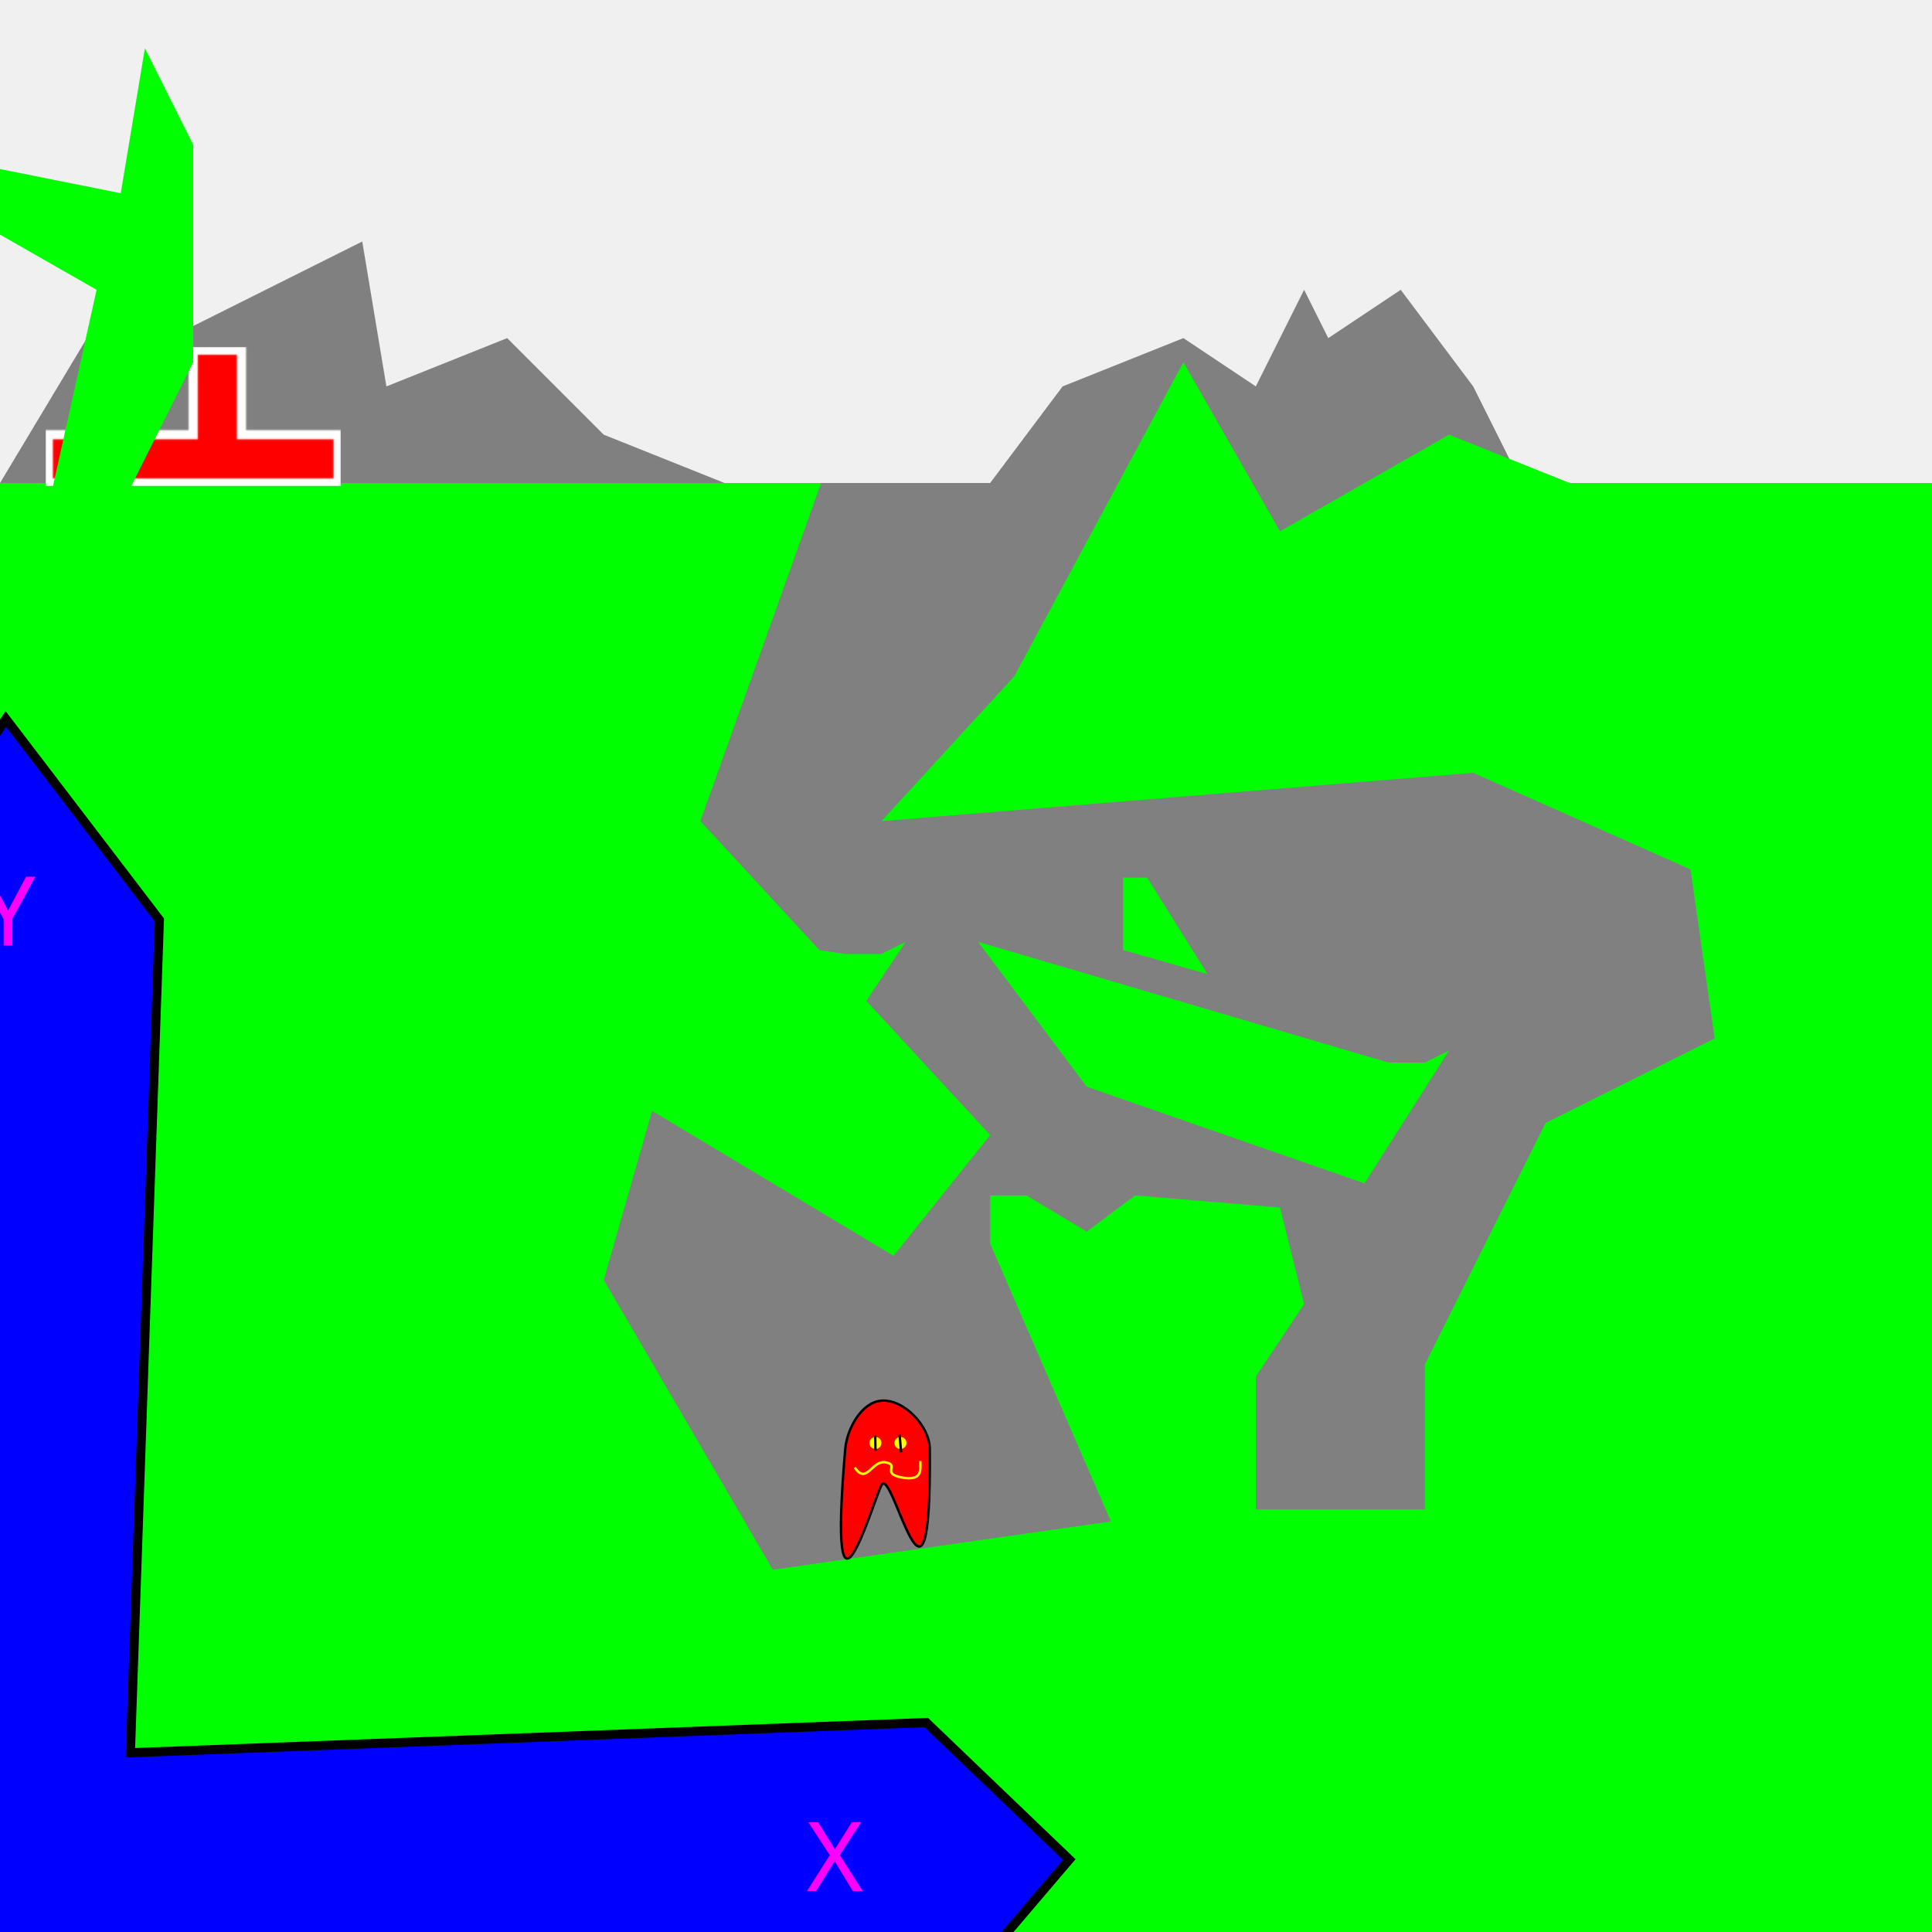
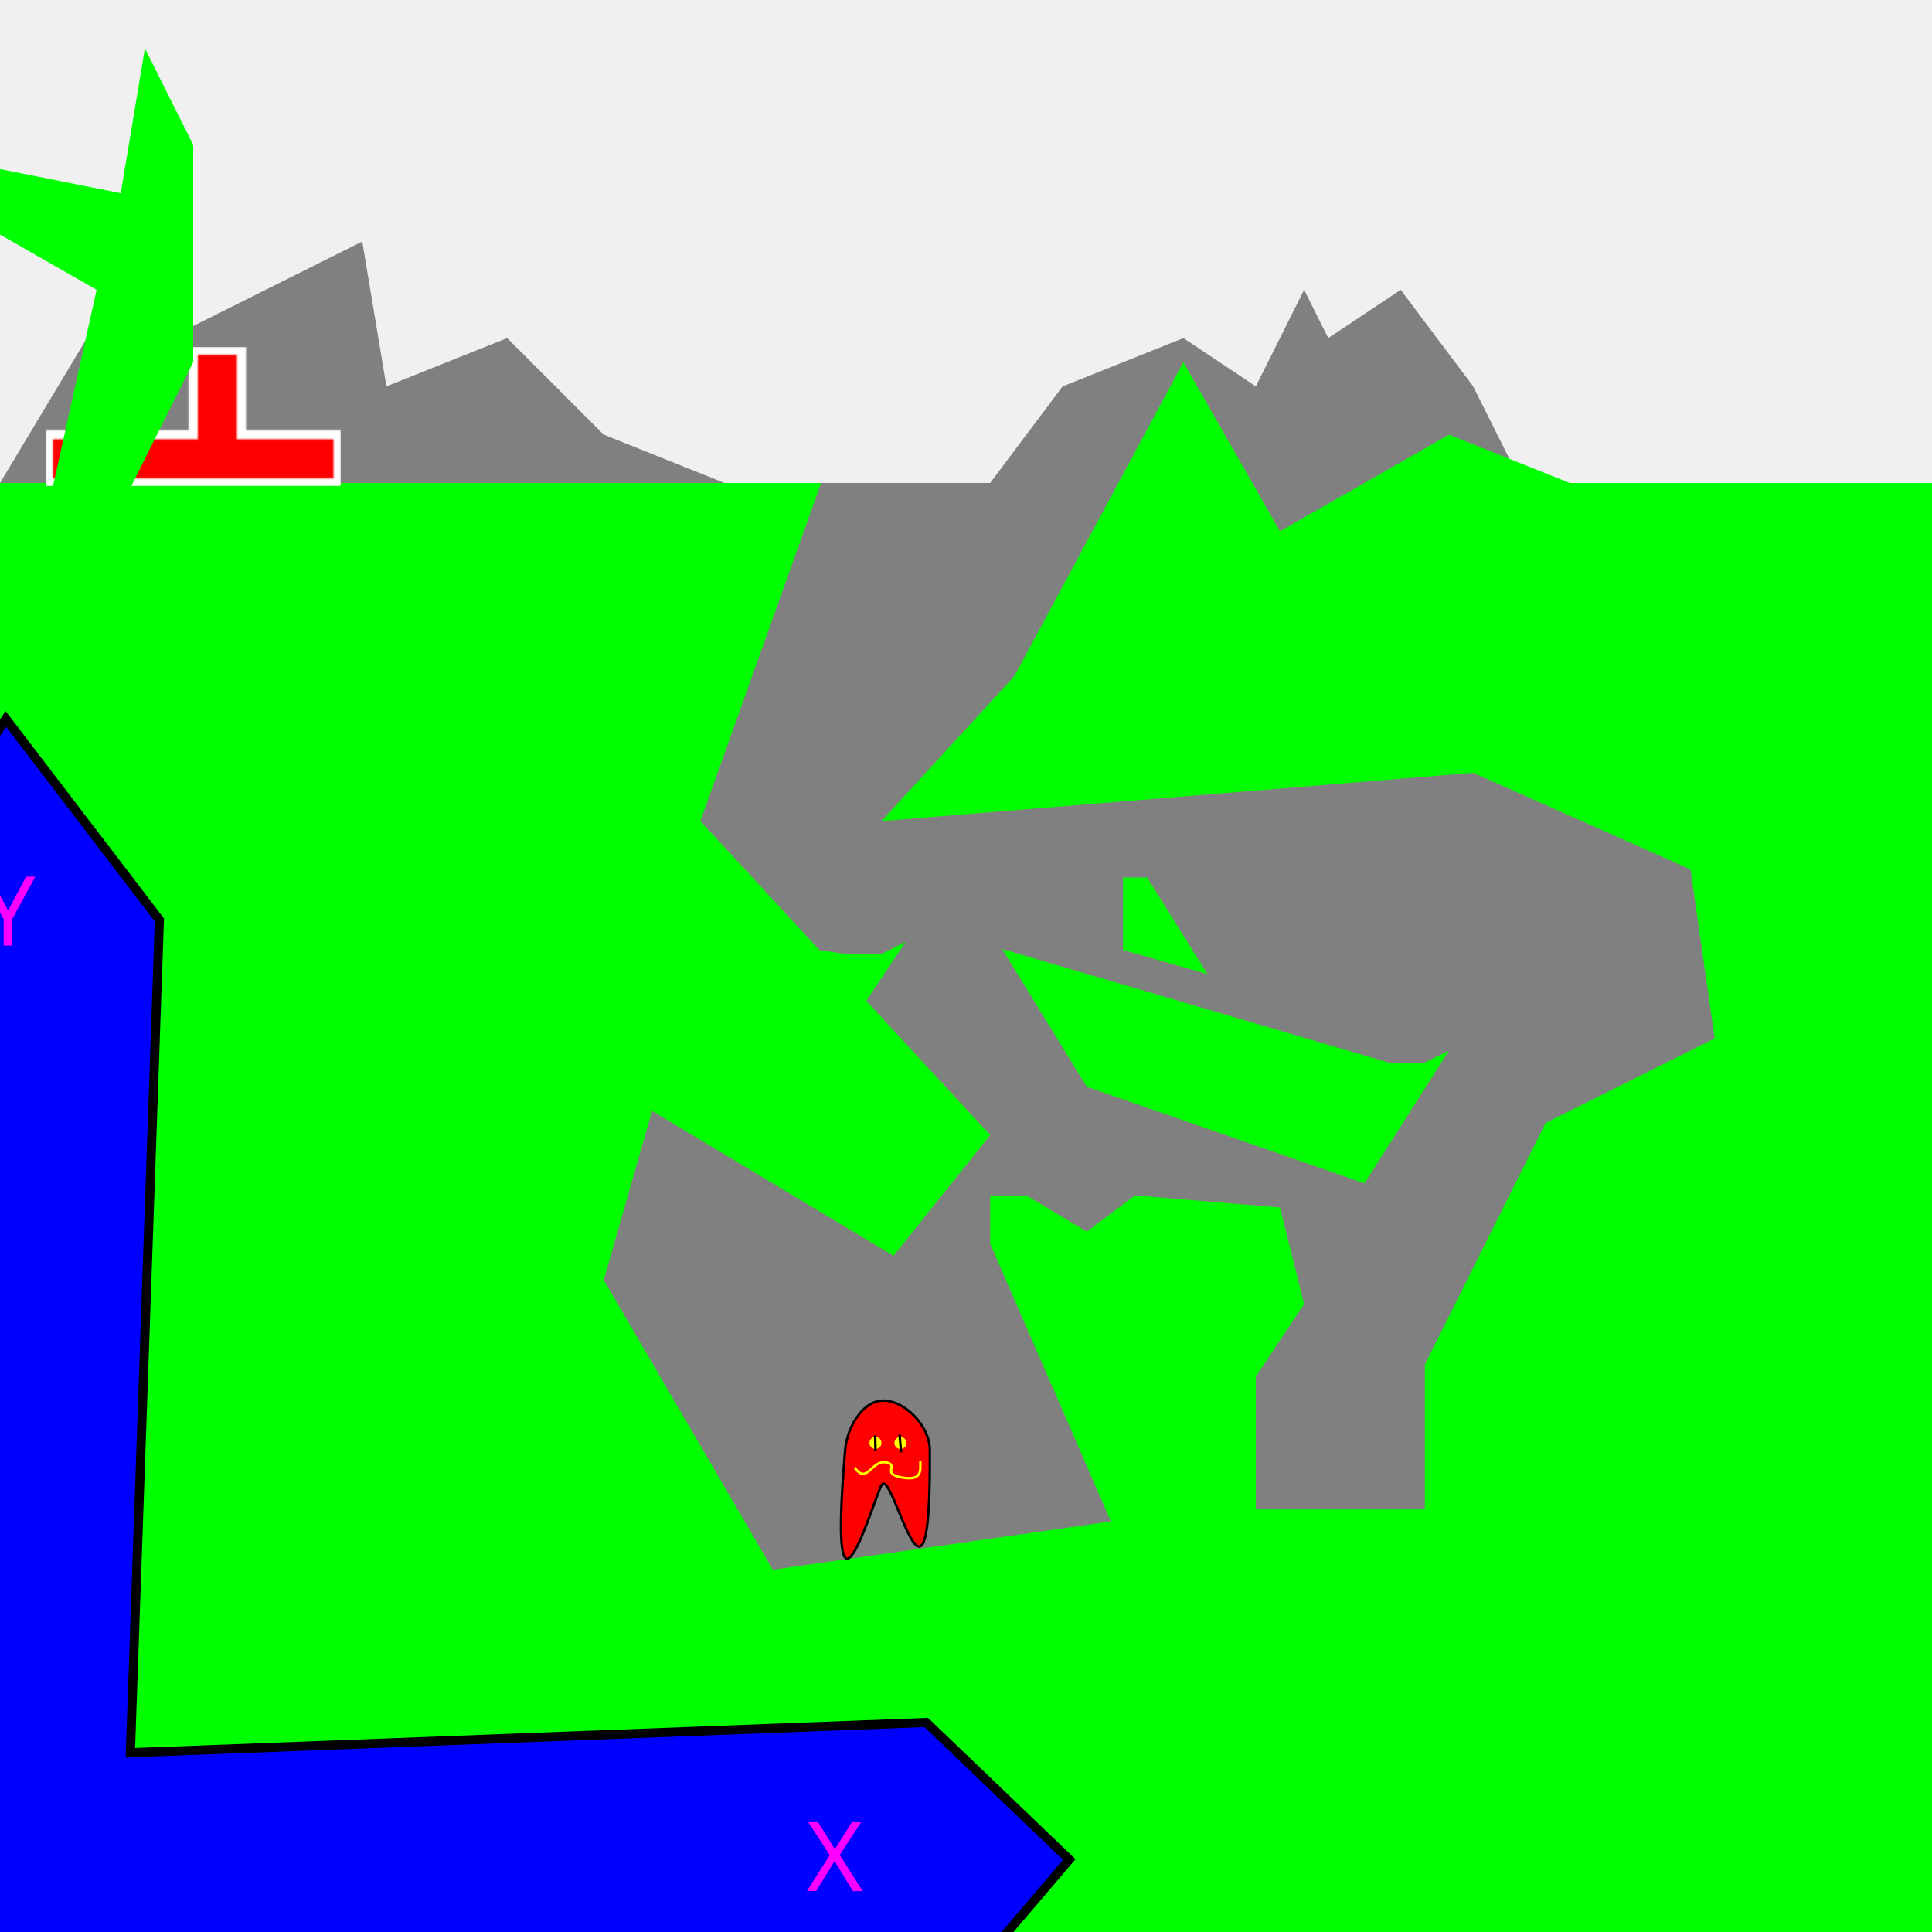
<svg xmlns="http://www.w3.org/2000/svg" width="800" height="800" viewBox="0 0 211.667 211.667" version="1.1" id="svg8">
  <defs id="defs2">
    <filter style="color-interpolation-filters:sRGB" id="filter4573" x="-0.009" width="1.018" y="-0.019" height="1.038">
      <feGaussianBlur stdDeviation="0.116" id="feGaussianBlur4575" />
    </filter>
  </defs>
  <g id="layer1" transform="translate(0,-85.33334)">
    <path style="fill:#808080;stroke:none;stroke-width:0.265px;stroke-linecap:butt;stroke-linejoin:miter;stroke-opacity:1" d="m 0,138.25 15.875,-26.458 2.646,10.583 21.167,-10.583 2.646,15.875 13.229,-5.292 10.583,10.583 13.229,5.292 29.104,-1e-5 7.938,-10.583 13.229,-5.292 7.938,5.292 5.292,-10.583 2.646,5.292 7.938,-5.292 7.938,10.583 5.292,10.583 h 44.979 v 158.75 H 0 Z" id="path4603" />
    <path style="fill:#00ff00;stroke:none;stroke-width:0.265px;stroke-linecap:butt;stroke-linejoin:miter;stroke-opacity:1" d="m 0,138.25 h 89.958 l -13.229,37.042 31.75,34.396 -10.583,13.229 -26.458,-15.875 -5.292,18.521 18.521,31.75 37.042,-5.292 -13.229,-30.427 v -5.292 h 3.969 l 6.615,3.969 5.292,-3.969 15.875,1.323 2.646,10.583 -5.292,7.938 v 14.552 h 18.521 v -15.875 l 3.874,-7.749 9.355,-18.71 18.521,-9.26 -2.646,-18.521 -23.812,-10.583 -64.823,5.292 14.552,-15.875 18.521,-34.396 10.583,18.521 18.521,-10.583 13.229,5.292 h 39.688 v 158.75 H 0 Z" id="path4599" />
    <path style="fill:#0000ff;stroke:#000000;stroke-width:1;stroke-linecap:butt;stroke-linejoin:miter;stroke-miterlimit:4;stroke-dasharray:none;stroke-opacity:1" d="M -13.172,184.958 0.639,164.098 17.461,186.124 l -3.177,91.238 87.195,-3.313 15.668,15.012 -16.408,19.264 -97.044,3.558 -19.236,-29.024 z" id="path10" />
    <text xml:space="preserve" style="font-style:normal;font-weight:normal;font-size:10.583px;line-height:1.25;font-family:sans-serif;letter-spacing:0px;word-spacing:0px;fill:#ff00ff;fill-opacity:1;stroke:none;stroke-width:1;stroke-miterlimit:4;stroke-dasharray:none" x="88.361" y="292.521" id="text838">
      <tspan id="tspan836" x="88.361" y="292.521" style="fill:#ff00ff;fill-opacity:1;stroke-width:1;stroke-miterlimit:4;stroke-dasharray:none">X</tspan>
    </text>
    <text xml:space="preserve" style="font-style:normal;font-weight:normal;font-size:10.583px;line-height:1.25;font-family:sans-serif;letter-spacing:0px;word-spacing:0px;fill:#ff00ff;fill-opacity:1;stroke:none;stroke-width:1;stroke-miterlimit:4;stroke-dasharray:none" x="-2.118" y="188.936" id="text838-3">
      <tspan id="tspan836-6" x="-2.118" y="188.936" style="fill:#ff00ff;fill-opacity:1;stroke-width:1;stroke-miterlimit:4;stroke-dasharray:none">Y</tspan>
    </text>
    <path style="fill:#ff0000;fill-opacity:1;stroke:#ffffff;stroke-width:1;stroke-linecap:butt;stroke-linejoin:miter;stroke-miterlimit:4;stroke-dasharray:none;stroke-opacity:1;filter:url(#filter4573)" d="m 21.167,132.958 v -9.26 h 5.292 v 9.26 h 10.583 v 5.292 H 5.292 v -5.292 z" id="path4567" />
    <path style="fill:#ff0000;stroke:#000000;stroke-width:0.265px;stroke-linecap:butt;stroke-linejoin:miter;stroke-opacity:1" d="m 92.604,244.083 c -2.001,23.337 3.011,5.797 3.969,3.969 1.21,-2.309 5.481,18.837 5.292,-3.969 -0.021,-2.494 -2.803,-5.468 -5.292,-5.292 -2.199,0.156 -3.78,3.095 -3.969,5.292 z" id="path4605" />
    <circle style="fill:#ffff00;stroke:none;stroke-width:1;stroke-miterlimit:4;stroke-dasharray:none" id="path4607" cx="95.911" cy="243.422" r="0.661" />
    <circle style="fill:#ffff00;stroke:none;stroke-width:1;stroke-miterlimit:4;stroke-dasharray:none" id="path4607-7" cx="98.652" cy="243.422" r="0.661" />
    <path style="fill:none;stroke:#ffff00;stroke-width:0.265px;stroke-linecap:butt;stroke-linejoin:miter;stroke-opacity:1" d="m 93.644,246.115 c 1.323,1.937 1.843,-0.85 3.402,-0.567 1.559,0.283 -0.567,1.228 1.748,1.654 2.315,0.425 2.032,-0.85 2.032,-1.795" id="path4624" />
    <path style="fill:none;stroke:#000000;stroke-width:0.265px;stroke-linecap:butt;stroke-linejoin:miter;stroke-opacity:1" d="m 95.883,242.611 0.033,1.67" id="path4626" />
    <path style="fill:none;stroke:#000000;stroke-width:0.265px;stroke-linecap:butt;stroke-linejoin:miter;stroke-opacity:1" d="m 98.556,242.51 0.167,1.938" id="path4628" />
    <path style="fill:#00ff00;stroke:none;stroke-width:0.265px;stroke-linecap:butt;stroke-linejoin:miter;stroke-opacity:1" d="m 83.344,188.521 9.26,1.323 h 3.969 l 2.646,-1.323 -2.646,3.969 -2.646,3.969 z" id="path4630" />
    <path style="fill:#00ff00;stroke:none;stroke-width:0.265px;stroke-linecap:butt;stroke-linejoin:miter;stroke-opacity:1" d="M 5.292,140.896 10.583,117.083 -7.938,106.5 V 93.271 L -5e-7,103.854 13.229,106.5 15.875,90.625 21.167,101.208 v 23.812 l -10.583,21.167 z" id="path835" />
-     <path style="fill:#00ff00;stroke:none;stroke-width:0.265px;stroke-linecap:butt;stroke-linejoin:miter;stroke-opacity:1" d="m 107.156,188.521 44.979,13.229 h 3.969 l 2.646,-1.323 -9.26,14.552 -30.427,-10.583 z" id="path4630-3" />
+     <path style="fill:#00ff00;stroke:none;stroke-width:0.265px;stroke-linecap:butt;stroke-linejoin:miter;stroke-opacity:1" d="m 109.802,189.315 42.333,12.435 h 3.969 l 2.646,-1.323 -9.26,14.552 -30.427,-10.583 z" id="path4630-3" />
    <path style="fill:#00ff00;stroke:none;stroke-width:0.265px;stroke-linecap:butt;stroke-linejoin:miter;stroke-opacity:1" d="m 132.292,192.058 -9.26,-2.646 v -7.937 l 2.646,-1e-5 z" id="path884" />
  </g>
</svg>
